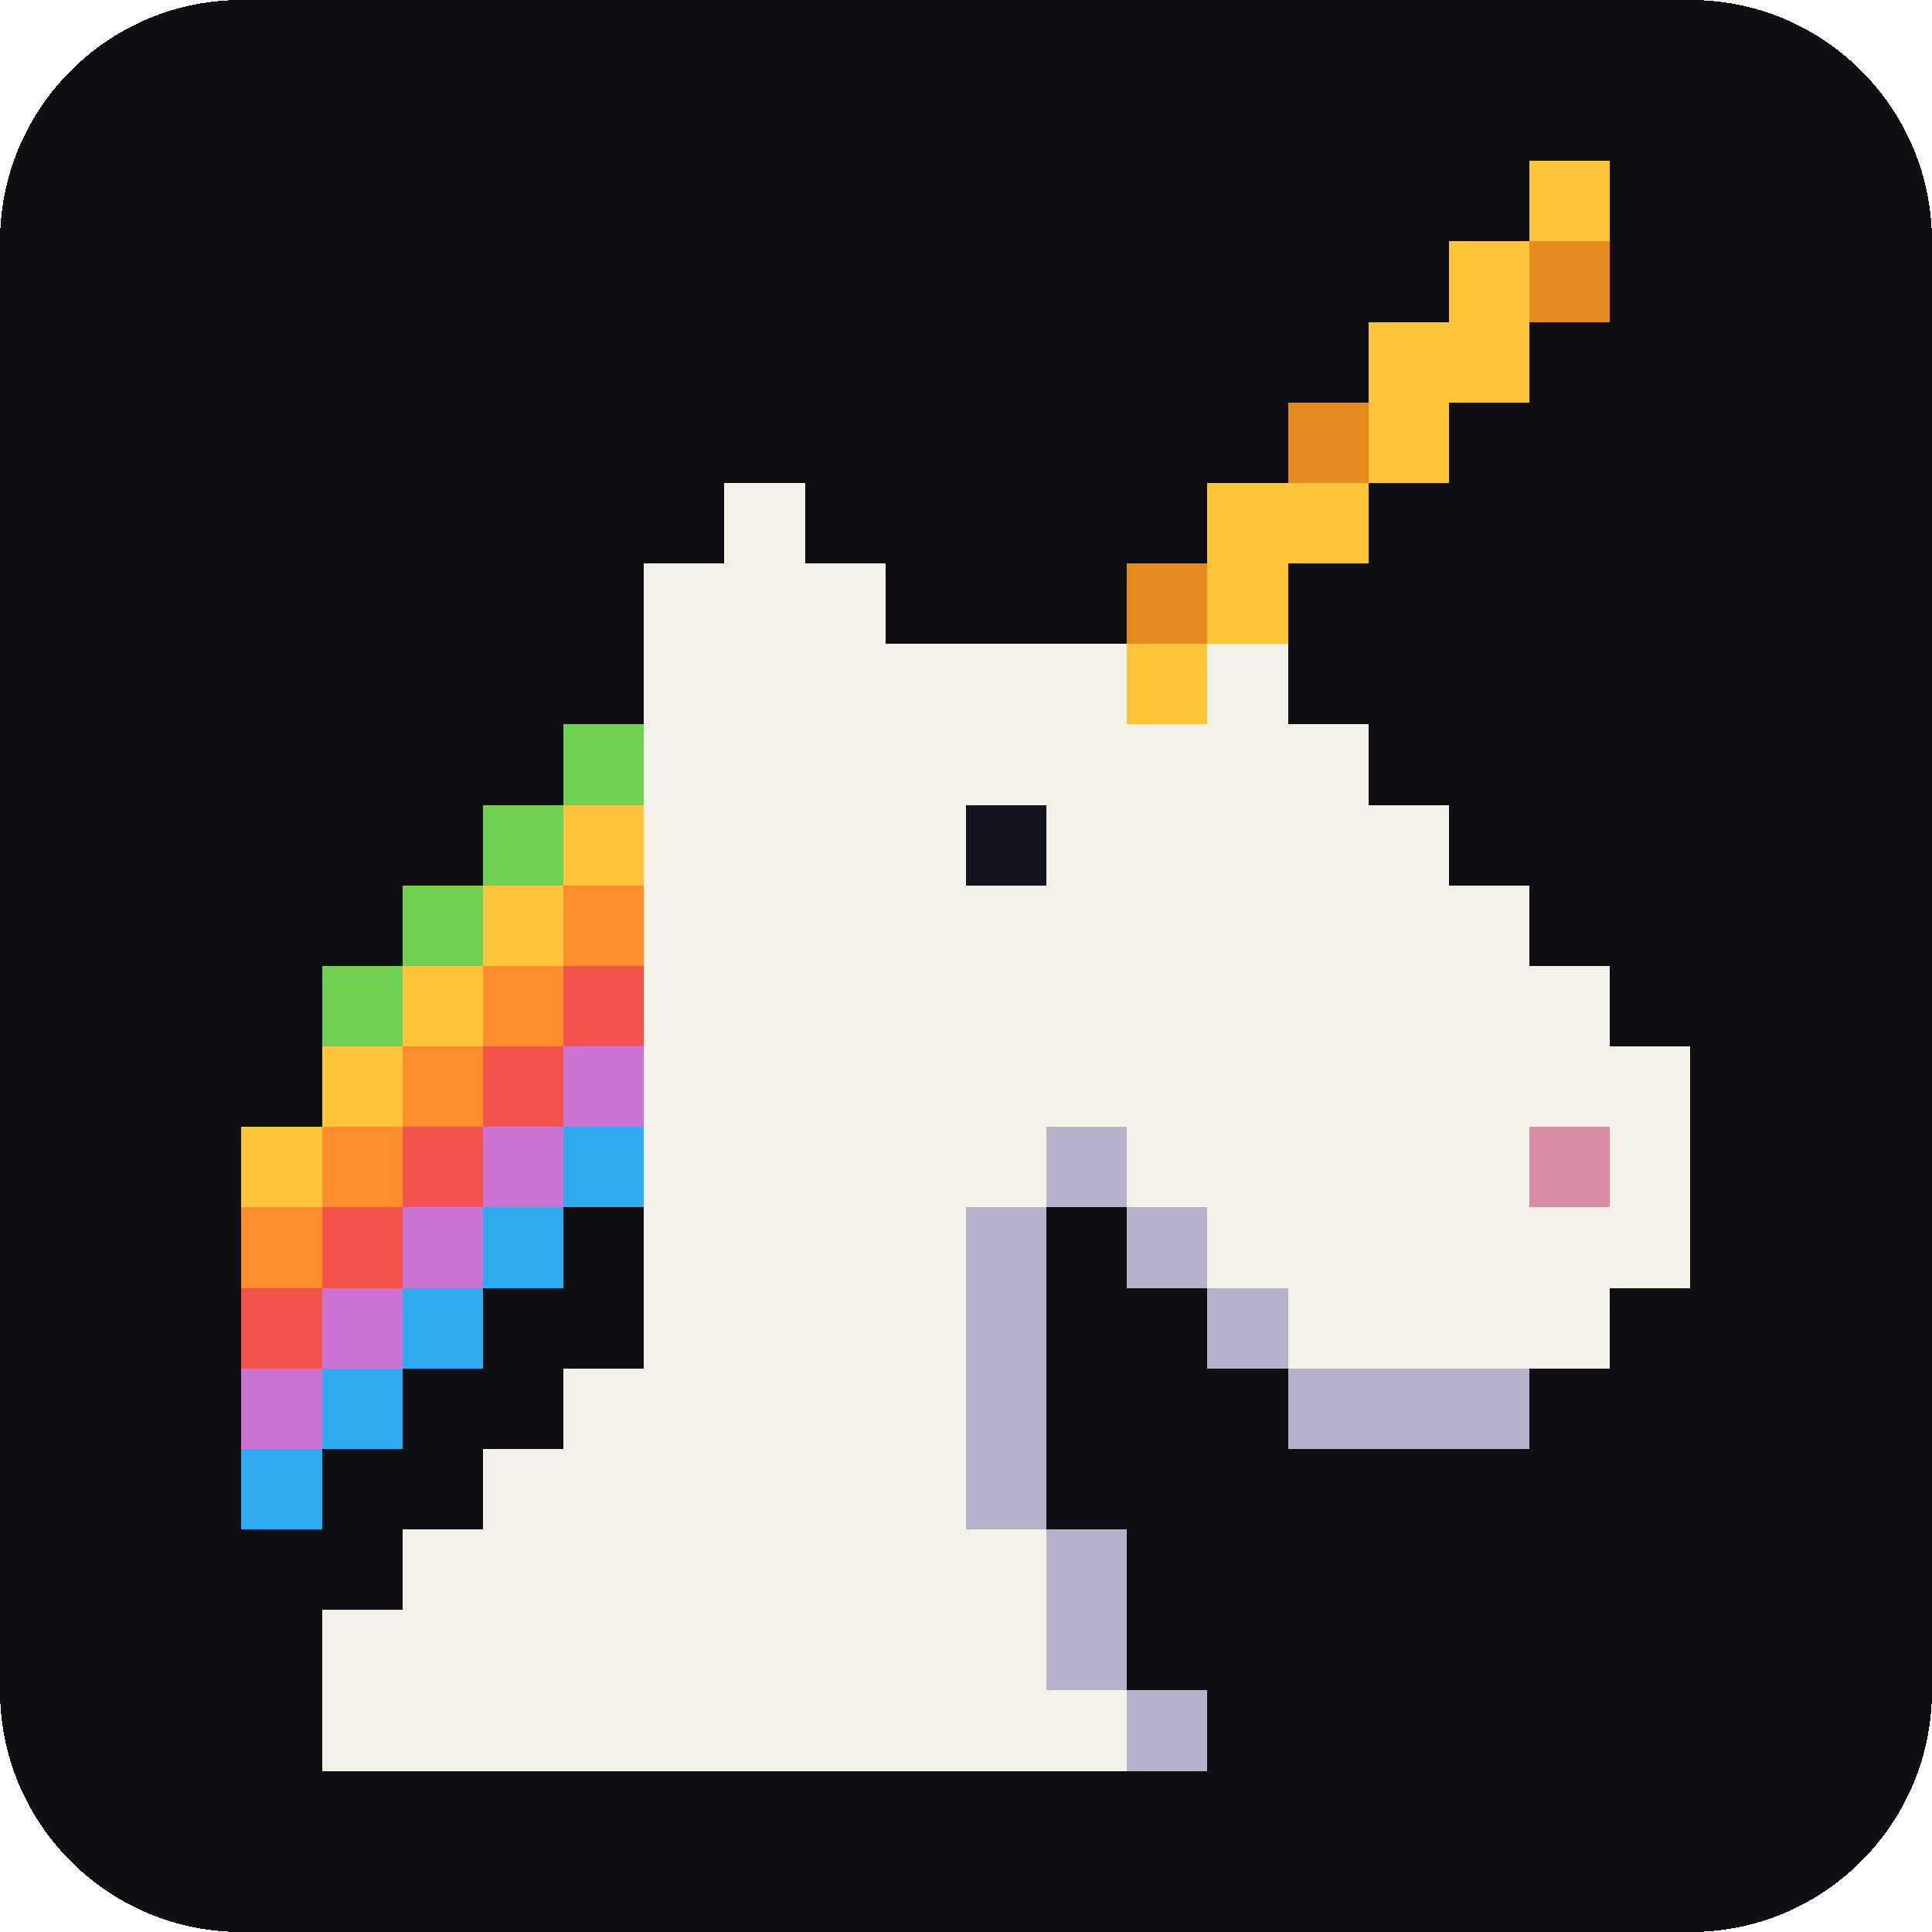
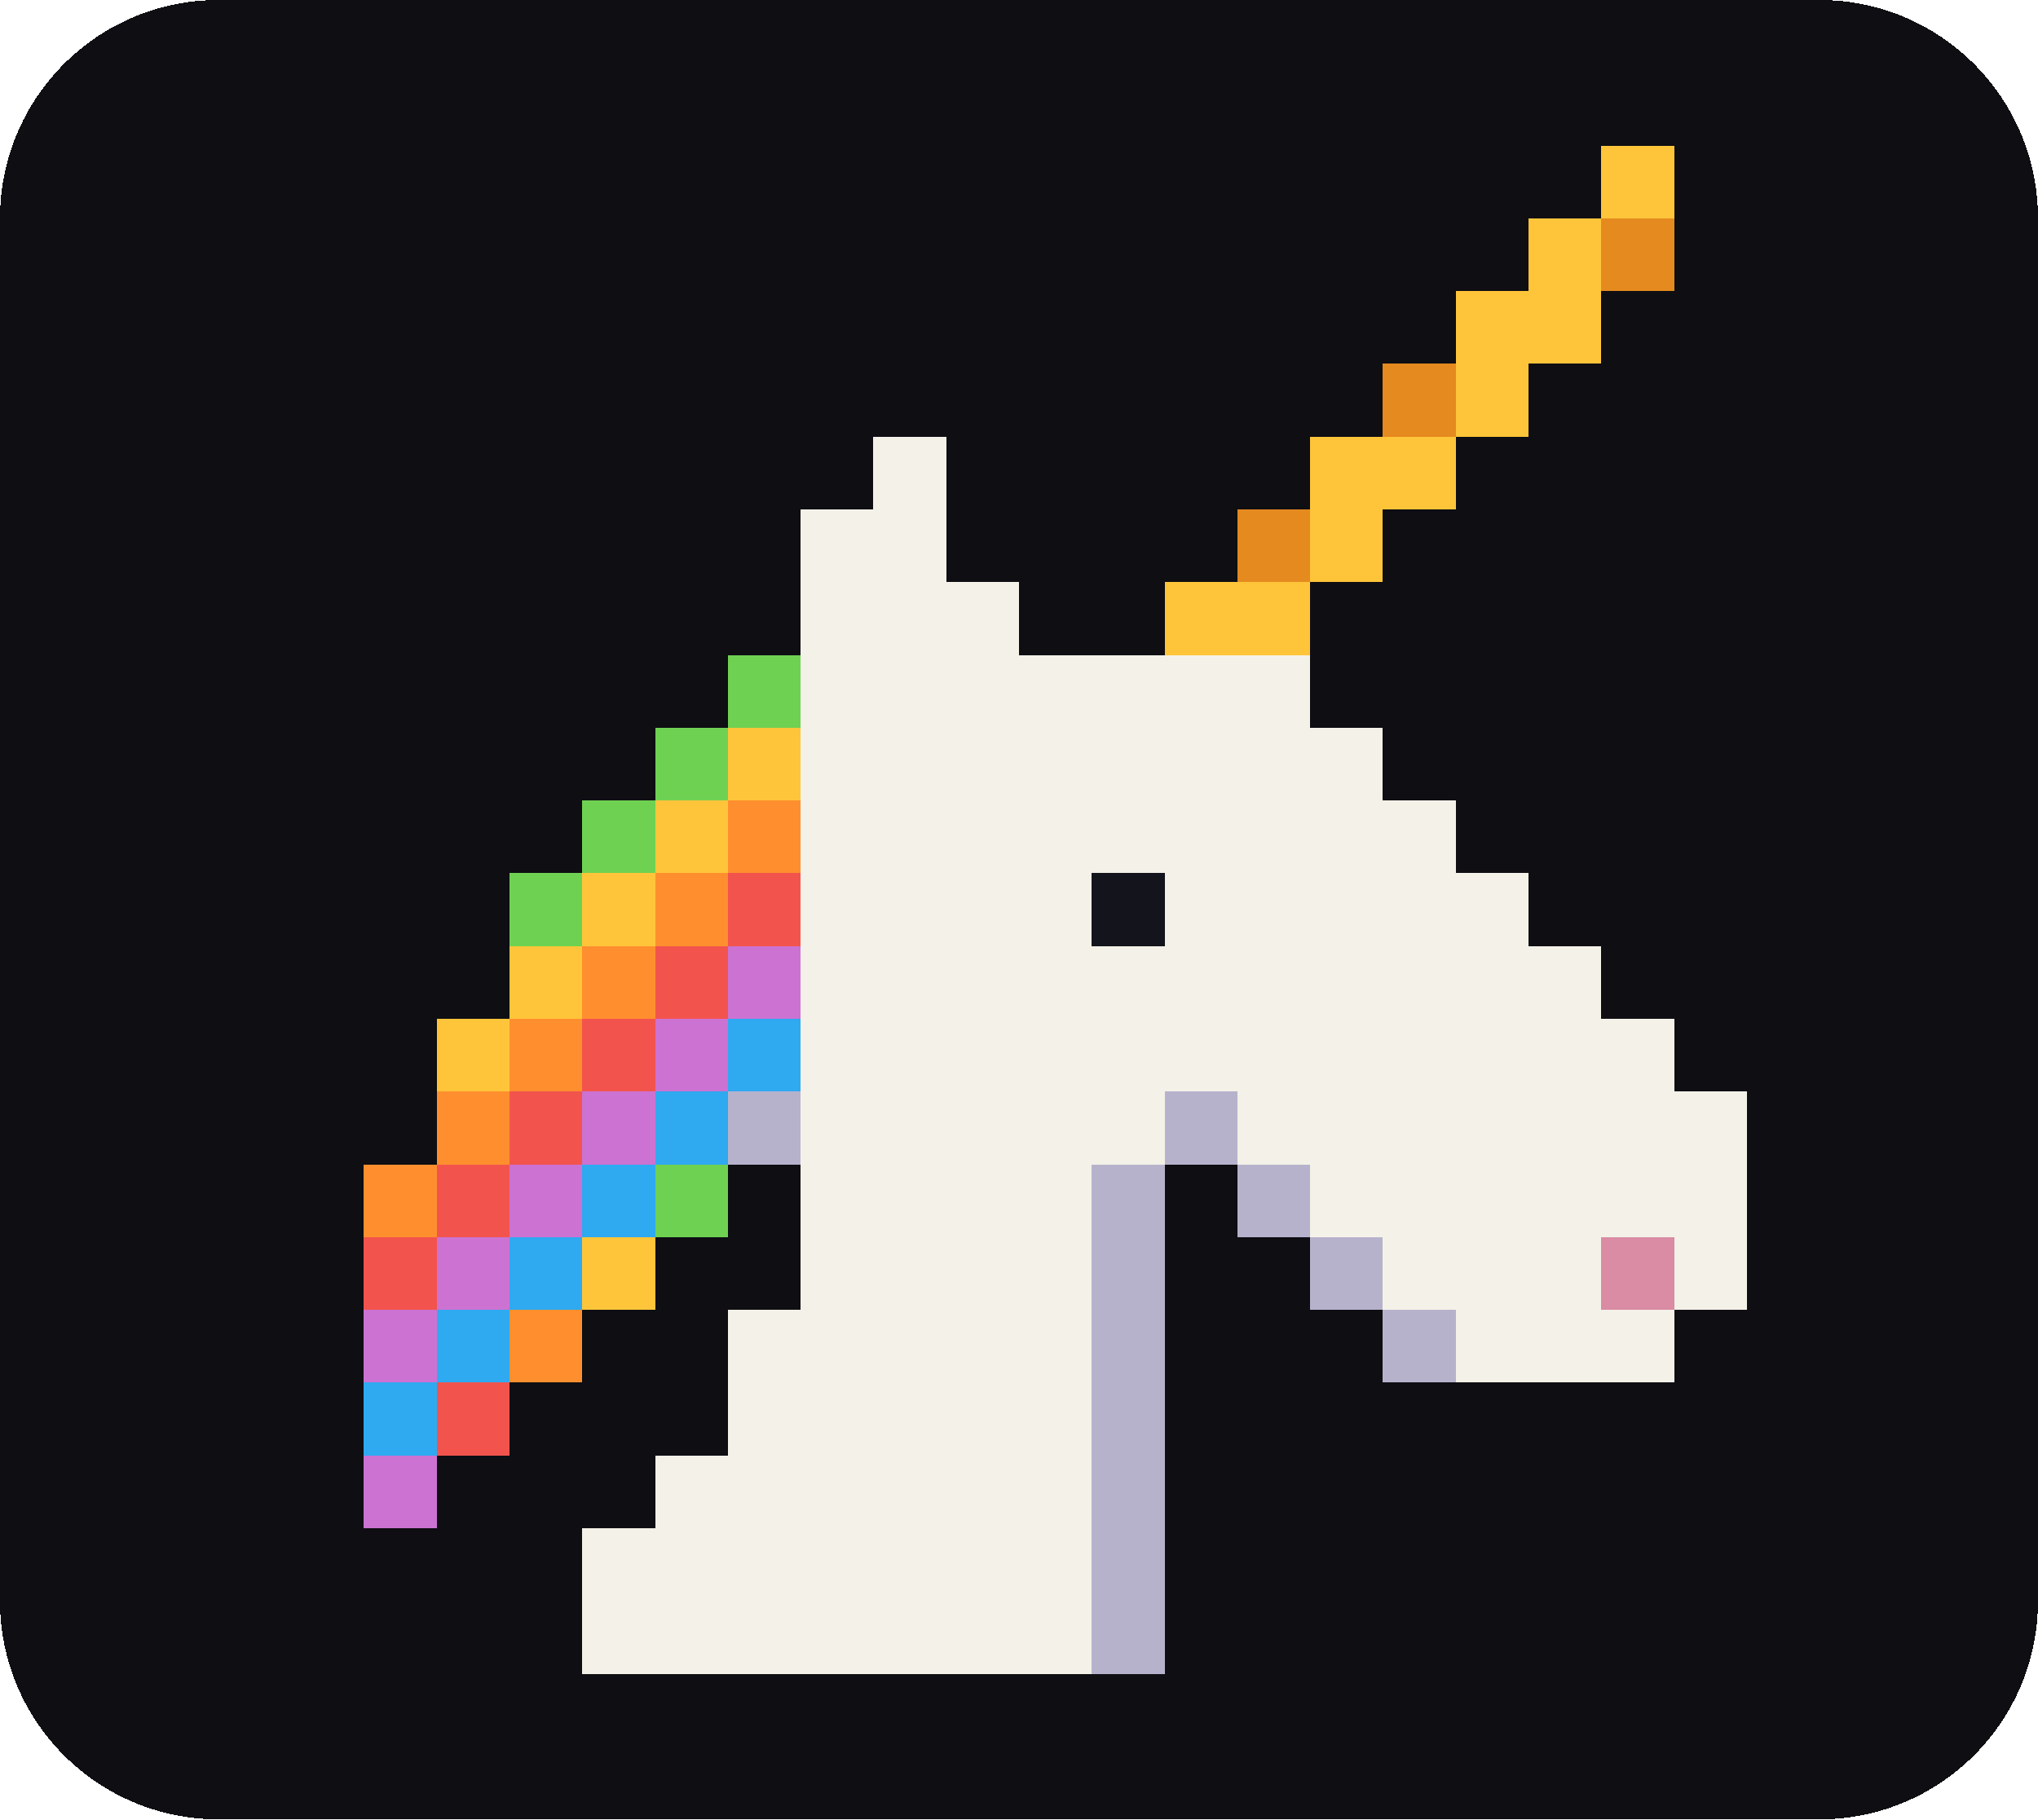
- <svg xmlns="http://www.w3.org/2000/svg" viewBox="0 0 384 384" width="384" height="384" role="img" aria-label="SparkleBIOS unicorn" shape-rendering="crispEdges">
+ <svg xmlns="http://www.w3.org/2000/svg" viewBox="0 0 448 400" width="448" height="400" role="img" aria-label="SparkleBIOS unicorn" shape-rendering="crispEdges">
  <rect width="100%" height="100%" rx="48" fill="#0E0E13" />
-   <rect x="304" y="32" width="16" height="16" fill="#FFC53A" />
-   <rect x="288" y="48" width="16" height="16" fill="#FFC53A" />
-   <rect x="304" y="48" width="16" height="16" fill="#E58A1F" />
-   <rect x="272" y="64" width="16" height="16" fill="#FFC53A" />
-   <rect x="288" y="64" width="16" height="16" fill="#FFC53A" />
-   <rect x="256" y="80" width="16" height="16" fill="#E58A1F" />
-   <rect x="272" y="80" width="16" height="16" fill="#FFC53A" />
-   <rect x="144" y="96" width="16" height="16" fill="#F4F1E8" />
-   <rect x="240" y="96" width="16" height="16" fill="#FFC53A" />
-   <rect x="256" y="96" width="16" height="16" fill="#FFC53A" />
-   <rect x="128" y="112" width="16" height="16" fill="#F4F1E8" />
-   <rect x="144" y="112" width="16" height="16" fill="#F4F1E8" />
-   <rect x="160" y="112" width="16" height="16" fill="#F4F1E8" />
-   <rect x="224" y="112" width="16" height="16" fill="#E58A1F" />
-   <rect x="240" y="112" width="16" height="16" fill="#FFC53A" />
-   <rect x="128" y="128" width="16" height="16" fill="#F4F1E8" />
-   <rect x="144" y="128" width="16" height="16" fill="#F4F1E8" />
-   <rect x="160" y="128" width="16" height="16" fill="#F4F1E8" />
+   <rect x="352" y="32" width="16" height="16" fill="#FFC53A" />
+   <rect x="336" y="48" width="16" height="16" fill="#FFC53A" />
+   <rect x="352" y="48" width="16" height="16" fill="#E58A1F" />
+   <rect x="320" y="64" width="16" height="16" fill="#FFC53A" />
+   <rect x="336" y="64" width="16" height="16" fill="#FFC53A" />
+   <rect x="304" y="80" width="16" height="16" fill="#E58A1F" />
+   <rect x="320" y="80" width="16" height="16" fill="#FFC53A" />
+   <rect x="192" y="96" width="16" height="16" fill="#F4F1E8" />
+   <rect x="288" y="96" width="16" height="16" fill="#FFC53A" />
+   <rect x="304" y="96" width="16" height="16" fill="#FFC53A" />
+   <rect x="176" y="112" width="16" height="16" fill="#F4F1E8" />
+   <rect x="192" y="112" width="16" height="16" fill="#F4F1E8" />
+   <rect x="272" y="112" width="16" height="16" fill="#E58A1F" />
+   <rect x="288" y="112" width="16" height="16" fill="#FFC53A" />
  <rect x="176" y="128" width="16" height="16" fill="#F4F1E8" />
  <rect x="192" y="128" width="16" height="16" fill="#F4F1E8" />
  <rect x="208" y="128" width="16" height="16" fill="#F4F1E8" />
-   <rect x="224" y="128" width="16" height="16" fill="#FFC53A" />
-   <rect x="240" y="128" width="16" height="16" fill="#F4F1E8" />
-   <rect x="112" y="144" width="16" height="16" fill="#6FD152" />
-   <rect x="128" y="144" width="16" height="16" fill="#F4F1E8" />
-   <rect x="144" y="144" width="16" height="16" fill="#F4F1E8" />
-   <rect x="160" y="144" width="16" height="16" fill="#F4F1E8" />
+   <rect x="256" y="128" width="16" height="16" fill="#FFC53A" />
+   <rect x="272" y="128" width="16" height="16" fill="#FFC53A" />
+   <rect x="160" y="144" width="16" height="16" fill="#6FD152" />
  <rect x="176" y="144" width="16" height="16" fill="#F4F1E8" />
  <rect x="192" y="144" width="16" height="16" fill="#F4F1E8" />
  <rect x="208" y="144" width="16" height="16" fill="#F4F1E8" />
  <rect x="224" y="144" width="16" height="16" fill="#F4F1E8" />
  <rect x="240" y="144" width="16" height="16" fill="#F4F1E8" />
  <rect x="256" y="144" width="16" height="16" fill="#F4F1E8" />
-   <rect x="96" y="160" width="16" height="16" fill="#6FD152" />
-   <rect x="112" y="160" width="16" height="16" fill="#FFC53A" />
-   <rect x="128" y="160" width="16" height="16" fill="#F4F1E8" />
-   <rect x="144" y="160" width="16" height="16" fill="#F4F1E8" />
-   <rect x="160" y="160" width="16" height="16" fill="#F4F1E8" />
+   <rect x="272" y="144" width="16" height="16" fill="#F4F1E8" />
+   <rect x="144" y="160" width="16" height="16" fill="#6FD152" />
+   <rect x="160" y="160" width="16" height="16" fill="#FFC53A" />
  <rect x="176" y="160" width="16" height="16" fill="#F4F1E8" />
-   <rect x="192" y="160" width="16" height="16" fill="#14141C" />
+   <rect x="192" y="160" width="16" height="16" fill="#F4F1E8" />
  <rect x="208" y="160" width="16" height="16" fill="#F4F1E8" />
  <rect x="224" y="160" width="16" height="16" fill="#F4F1E8" />
  <rect x="240" y="160" width="16" height="16" fill="#F4F1E8" />
  <rect x="256" y="160" width="16" height="16" fill="#F4F1E8" />
  <rect x="272" y="160" width="16" height="16" fill="#F4F1E8" />
-   <rect x="80" y="176" width="16" height="16" fill="#6FD152" />
-   <rect x="96" y="176" width="16" height="16" fill="#FFC53A" />
-   <rect x="112" y="176" width="16" height="16" fill="#FF8F2E" />
-   <rect x="128" y="176" width="16" height="16" fill="#F4F1E8" />
-   <rect x="144" y="176" width="16" height="16" fill="#F4F1E8" />
-   <rect x="160" y="176" width="16" height="16" fill="#F4F1E8" />
+   <rect x="288" y="160" width="16" height="16" fill="#F4F1E8" />
+   <rect x="128" y="176" width="16" height="16" fill="#6FD152" />
+   <rect x="144" y="176" width="16" height="16" fill="#FFC53A" />
+   <rect x="160" y="176" width="16" height="16" fill="#FF8F2E" />
  <rect x="176" y="176" width="16" height="16" fill="#F4F1E8" />
  <rect x="192" y="176" width="16" height="16" fill="#F4F1E8" />
  <rect x="208" y="176" width="16" height="16" fill="#F4F1E8" />
  <rect x="224" y="176" width="16" height="16" fill="#F4F1E8" />
  <rect x="240" y="176" width="16" height="16" fill="#F4F1E8" />
  <rect x="256" y="176" width="16" height="16" fill="#F4F1E8" />
  <rect x="272" y="176" width="16" height="16" fill="#F4F1E8" />
  <rect x="288" y="176" width="16" height="16" fill="#F4F1E8" />
-   <rect x="64" y="192" width="16" height="16" fill="#6FD152" />
-   <rect x="80" y="192" width="16" height="16" fill="#FFC53A" />
-   <rect x="96" y="192" width="16" height="16" fill="#FF8F2E" />
-   <rect x="112" y="192" width="16" height="16" fill="#F2544D" />
-   <rect x="128" y="192" width="16" height="16" fill="#F4F1E8" />
-   <rect x="144" y="192" width="16" height="16" fill="#F4F1E8" />
-   <rect x="160" y="192" width="16" height="16" fill="#F4F1E8" />
+   <rect x="304" y="176" width="16" height="16" fill="#F4F1E8" />
+   <rect x="112" y="192" width="16" height="16" fill="#6FD152" />
+   <rect x="128" y="192" width="16" height="16" fill="#FFC53A" />
+   <rect x="144" y="192" width="16" height="16" fill="#FF8F2E" />
+   <rect x="160" y="192" width="16" height="16" fill="#F2544D" />
  <rect x="176" y="192" width="16" height="16" fill="#F4F1E8" />
  <rect x="192" y="192" width="16" height="16" fill="#F4F1E8" />
  <rect x="208" y="192" width="16" height="16" fill="#F4F1E8" />
  <rect x="224" y="192" width="16" height="16" fill="#F4F1E8" />
-   <rect x="240" y="192" width="16" height="16" fill="#F4F1E8" />
+   <rect x="240" y="192" width="16" height="16" fill="#14141C" />
  <rect x="256" y="192" width="16" height="16" fill="#F4F1E8" />
  <rect x="272" y="192" width="16" height="16" fill="#F4F1E8" />
  <rect x="288" y="192" width="16" height="16" fill="#F4F1E8" />
  <rect x="304" y="192" width="16" height="16" fill="#F4F1E8" />
-   <rect x="64" y="208" width="16" height="16" fill="#FFC53A" />
-   <rect x="80" y="208" width="16" height="16" fill="#FF8F2E" />
-   <rect x="96" y="208" width="16" height="16" fill="#F2544D" />
-   <rect x="112" y="208" width="16" height="16" fill="#CC72D2" />
-   <rect x="128" y="208" width="16" height="16" fill="#F4F1E8" />
-   <rect x="144" y="208" width="16" height="16" fill="#F4F1E8" />
-   <rect x="160" y="208" width="16" height="16" fill="#F4F1E8" />
+   <rect x="320" y="192" width="16" height="16" fill="#F4F1E8" />
+   <rect x="112" y="208" width="16" height="16" fill="#FFC53A" />
+   <rect x="128" y="208" width="16" height="16" fill="#FF8F2E" />
+   <rect x="144" y="208" width="16" height="16" fill="#F2544D" />
+   <rect x="160" y="208" width="16" height="16" fill="#CC72D2" />
  <rect x="176" y="208" width="16" height="16" fill="#F4F1E8" />
  <rect x="192" y="208" width="16" height="16" fill="#F4F1E8" />
  <rect x="208" y="208" width="16" height="16" fill="#F4F1E8" />
  <rect x="224" y="208" width="16" height="16" fill="#F4F1E8" />
  <rect x="240" y="208" width="16" height="16" fill="#F4F1E8" />
  <rect x="256" y="208" width="16" height="16" fill="#F4F1E8" />
  <rect x="272" y="208" width="16" height="16" fill="#F4F1E8" />
  <rect x="288" y="208" width="16" height="16" fill="#F4F1E8" />
  <rect x="304" y="208" width="16" height="16" fill="#F4F1E8" />
  <rect x="320" y="208" width="16" height="16" fill="#F4F1E8" />
-   <rect x="48" y="224" width="16" height="16" fill="#FFC53A" />
-   <rect x="64" y="224" width="16" height="16" fill="#FF8F2E" />
-   <rect x="80" y="224" width="16" height="16" fill="#F2544D" />
-   <rect x="96" y="224" width="16" height="16" fill="#CC72D2" />
-   <rect x="112" y="224" width="16" height="16" fill="#2FA9F0" />
-   <rect x="128" y="224" width="16" height="16" fill="#F4F1E8" />
-   <rect x="144" y="224" width="16" height="16" fill="#F4F1E8" />
-   <rect x="160" y="224" width="16" height="16" fill="#F4F1E8" />
+   <rect x="336" y="208" width="16" height="16" fill="#F4F1E8" />
+   <rect x="96" y="224" width="16" height="16" fill="#FFC53A" />
+   <rect x="112" y="224" width="16" height="16" fill="#FF8F2E" />
+   <rect x="128" y="224" width="16" height="16" fill="#F2544D" />
+   <rect x="144" y="224" width="16" height="16" fill="#CC72D2" />
+   <rect x="160" y="224" width="16" height="16" fill="#2FA9F0" />
  <rect x="176" y="224" width="16" height="16" fill="#F4F1E8" />
  <rect x="192" y="224" width="16" height="16" fill="#F4F1E8" />
-   <rect x="208" y="224" width="16" height="16" fill="#B7B2CC" />
+   <rect x="208" y="224" width="16" height="16" fill="#F4F1E8" />
  <rect x="224" y="224" width="16" height="16" fill="#F4F1E8" />
  <rect x="240" y="224" width="16" height="16" fill="#F4F1E8" />
  <rect x="256" y="224" width="16" height="16" fill="#F4F1E8" />
  <rect x="272" y="224" width="16" height="16" fill="#F4F1E8" />
  <rect x="288" y="224" width="16" height="16" fill="#F4F1E8" />
-   <rect x="304" y="224" width="16" height="16" fill="#D98CA3" />
+   <rect x="304" y="224" width="16" height="16" fill="#F4F1E8" />
  <rect x="320" y="224" width="16" height="16" fill="#F4F1E8" />
-   <rect x="48" y="240" width="16" height="16" fill="#FF8F2E" />
-   <rect x="64" y="240" width="16" height="16" fill="#F2544D" />
-   <rect x="80" y="240" width="16" height="16" fill="#CC72D2" />
-   <rect x="96" y="240" width="16" height="16" fill="#2FA9F0" />
-   <rect x="128" y="240" width="16" height="16" fill="#F4F1E8" />
-   <rect x="144" y="240" width="16" height="16" fill="#F4F1E8" />
-   <rect x="160" y="240" width="16" height="16" fill="#F4F1E8" />
+   <rect x="336" y="224" width="16" height="16" fill="#F4F1E8" />
+   <rect x="352" y="224" width="16" height="16" fill="#F4F1E8" />
+   <rect x="96" y="240" width="16" height="16" fill="#FF8F2E" />
+   <rect x="112" y="240" width="16" height="16" fill="#F2544D" />
+   <rect x="128" y="240" width="16" height="16" fill="#CC72D2" />
+   <rect x="144" y="240" width="16" height="16" fill="#2FA9F0" />
+   <rect x="160" y="240" width="16" height="16" fill="#B7B2CC" />
  <rect x="176" y="240" width="16" height="16" fill="#F4F1E8" />
-   <rect x="192" y="240" width="16" height="16" fill="#B7B2CC" />
-   <rect x="224" y="240" width="16" height="16" fill="#B7B2CC" />
+   <rect x="192" y="240" width="16" height="16" fill="#F4F1E8" />
+   <rect x="208" y="240" width="16" height="16" fill="#F4F1E8" />
+   <rect x="224" y="240" width="16" height="16" fill="#F4F1E8" />
  <rect x="240" y="240" width="16" height="16" fill="#F4F1E8" />
-   <rect x="256" y="240" width="16" height="16" fill="#F4F1E8" />
+   <rect x="256" y="240" width="16" height="16" fill="#B7B2CC" />
  <rect x="272" y="240" width="16" height="16" fill="#F4F1E8" />
  <rect x="288" y="240" width="16" height="16" fill="#F4F1E8" />
  <rect x="304" y="240" width="16" height="16" fill="#F4F1E8" />
  <rect x="320" y="240" width="16" height="16" fill="#F4F1E8" />
-   <rect x="48" y="256" width="16" height="16" fill="#F2544D" />
-   <rect x="64" y="256" width="16" height="16" fill="#CC72D2" />
-   <rect x="80" y="256" width="16" height="16" fill="#2FA9F0" />
-   <rect x="128" y="256" width="16" height="16" fill="#F4F1E8" />
-   <rect x="144" y="256" width="16" height="16" fill="#F4F1E8" />
-   <rect x="160" y="256" width="16" height="16" fill="#F4F1E8" />
+   <rect x="336" y="240" width="16" height="16" fill="#F4F1E8" />
+   <rect x="352" y="240" width="16" height="16" fill="#F4F1E8" />
+   <rect x="368" y="240" width="16" height="16" fill="#F4F1E8" />
+   <rect x="80" y="256" width="16" height="16" fill="#FF8F2E" />
+   <rect x="96" y="256" width="16" height="16" fill="#F2544D" />
+   <rect x="112" y="256" width="16" height="16" fill="#CC72D2" />
+   <rect x="128" y="256" width="16" height="16" fill="#2FA9F0" />
+   <rect x="144" y="256" width="16" height="16" fill="#6FD152" />
  <rect x="176" y="256" width="16" height="16" fill="#F4F1E8" />
-   <rect x="192" y="256" width="16" height="16" fill="#B7B2CC" />
+   <rect x="192" y="256" width="16" height="16" fill="#F4F1E8" />
+   <rect x="208" y="256" width="16" height="16" fill="#F4F1E8" />
+   <rect x="224" y="256" width="16" height="16" fill="#F4F1E8" />
  <rect x="240" y="256" width="16" height="16" fill="#B7B2CC" />
-   <rect x="256" y="256" width="16" height="16" fill="#F4F1E8" />
-   <rect x="272" y="256" width="16" height="16" fill="#F4F1E8" />
+   <rect x="272" y="256" width="16" height="16" fill="#B7B2CC" />
  <rect x="288" y="256" width="16" height="16" fill="#F4F1E8" />
  <rect x="304" y="256" width="16" height="16" fill="#F4F1E8" />
-   <rect x="48" y="272" width="16" height="16" fill="#CC72D2" />
-   <rect x="64" y="272" width="16" height="16" fill="#2FA9F0" />
-   <rect x="112" y="272" width="16" height="16" fill="#F4F1E8" />
-   <rect x="128" y="272" width="16" height="16" fill="#F4F1E8" />
-   <rect x="144" y="272" width="16" height="16" fill="#F4F1E8" />
-   <rect x="160" y="272" width="16" height="16" fill="#F4F1E8" />
+   <rect x="320" y="256" width="16" height="16" fill="#F4F1E8" />
+   <rect x="336" y="256" width="16" height="16" fill="#F4F1E8" />
+   <rect x="352" y="256" width="16" height="16" fill="#F4F1E8" />
+   <rect x="368" y="256" width="16" height="16" fill="#F4F1E8" />
+   <rect x="80" y="272" width="16" height="16" fill="#F2544D" />
+   <rect x="96" y="272" width="16" height="16" fill="#CC72D2" />
+   <rect x="112" y="272" width="16" height="16" fill="#2FA9F0" />
+   <rect x="128" y="272" width="16" height="16" fill="#FFC53A" />
  <rect x="176" y="272" width="16" height="16" fill="#F4F1E8" />
-   <rect x="192" y="272" width="16" height="16" fill="#B7B2CC" />
-   <rect x="256" y="272" width="16" height="16" fill="#B7B2CC" />
-   <rect x="272" y="272" width="16" height="16" fill="#B7B2CC" />
+   <rect x="192" y="272" width="16" height="16" fill="#F4F1E8" />
+   <rect x="208" y="272" width="16" height="16" fill="#F4F1E8" />
+   <rect x="224" y="272" width="16" height="16" fill="#F4F1E8" />
+   <rect x="240" y="272" width="16" height="16" fill="#B7B2CC" />
  <rect x="288" y="272" width="16" height="16" fill="#B7B2CC" />
-   <rect x="48" y="288" width="16" height="16" fill="#2FA9F0" />
-   <rect x="96" y="288" width="16" height="16" fill="#F4F1E8" />
-   <rect x="112" y="288" width="16" height="16" fill="#F4F1E8" />
-   <rect x="128" y="288" width="16" height="16" fill="#F4F1E8" />
-   <rect x="144" y="288" width="16" height="16" fill="#F4F1E8" />
+   <rect x="304" y="272" width="16" height="16" fill="#F4F1E8" />
+   <rect x="320" y="272" width="16" height="16" fill="#F4F1E8" />
+   <rect x="336" y="272" width="16" height="16" fill="#F4F1E8" />
+   <rect x="352" y="272" width="16" height="16" fill="#D98CA3" />
+   <rect x="368" y="272" width="16" height="16" fill="#F4F1E8" />
+   <rect x="80" y="288" width="16" height="16" fill="#CC72D2" />
+   <rect x="96" y="288" width="16" height="16" fill="#2FA9F0" />
+   <rect x="112" y="288" width="16" height="16" fill="#FF8F2E" />
  <rect x="160" y="288" width="16" height="16" fill="#F4F1E8" />
  <rect x="176" y="288" width="16" height="16" fill="#F4F1E8" />
-   <rect x="192" y="288" width="16" height="16" fill="#B7B2CC" />
-   <rect x="80" y="304" width="16" height="16" fill="#F4F1E8" />
-   <rect x="96" y="304" width="16" height="16" fill="#F4F1E8" />
-   <rect x="112" y="304" width="16" height="16" fill="#F4F1E8" />
-   <rect x="128" y="304" width="16" height="16" fill="#F4F1E8" />
-   <rect x="144" y="304" width="16" height="16" fill="#F4F1E8" />
+   <rect x="192" y="288" width="16" height="16" fill="#F4F1E8" />
+   <rect x="208" y="288" width="16" height="16" fill="#F4F1E8" />
+   <rect x="224" y="288" width="16" height="16" fill="#F4F1E8" />
+   <rect x="240" y="288" width="16" height="16" fill="#B7B2CC" />
+   <rect x="304" y="288" width="16" height="16" fill="#B7B2CC" />
+   <rect x="320" y="288" width="16" height="16" fill="#F4F1E8" />
+   <rect x="336" y="288" width="16" height="16" fill="#F4F1E8" />
+   <rect x="352" y="288" width="16" height="16" fill="#F4F1E8" />
+   <rect x="80" y="304" width="16" height="16" fill="#2FA9F0" />
+   <rect x="96" y="304" width="16" height="16" fill="#F2544D" />
  <rect x="160" y="304" width="16" height="16" fill="#F4F1E8" />
  <rect x="176" y="304" width="16" height="16" fill="#F4F1E8" />
  <rect x="192" y="304" width="16" height="16" fill="#F4F1E8" />
-   <rect x="208" y="304" width="16" height="16" fill="#B7B2CC" />
-   <rect x="64" y="320" width="16" height="16" fill="#F4F1E8" />
-   <rect x="80" y="320" width="16" height="16" fill="#F4F1E8" />
-   <rect x="96" y="320" width="16" height="16" fill="#F4F1E8" />
-   <rect x="112" y="320" width="16" height="16" fill="#F4F1E8" />
-   <rect x="128" y="320" width="16" height="16" fill="#F4F1E8" />
+   <rect x="208" y="304" width="16" height="16" fill="#F4F1E8" />
+   <rect x="224" y="304" width="16" height="16" fill="#F4F1E8" />
+   <rect x="240" y="304" width="16" height="16" fill="#B7B2CC" />
+   <rect x="80" y="320" width="16" height="16" fill="#CC72D2" />
  <rect x="144" y="320" width="16" height="16" fill="#F4F1E8" />
  <rect x="160" y="320" width="16" height="16" fill="#F4F1E8" />
  <rect x="176" y="320" width="16" height="16" fill="#F4F1E8" />
  <rect x="192" y="320" width="16" height="16" fill="#F4F1E8" />
-   <rect x="208" y="320" width="16" height="16" fill="#B7B2CC" />
-   <rect x="64" y="336" width="16" height="16" fill="#F4F1E8" />
-   <rect x="80" y="336" width="16" height="16" fill="#F4F1E8" />
-   <rect x="96" y="336" width="16" height="16" fill="#F4F1E8" />
-   <rect x="112" y="336" width="16" height="16" fill="#F4F1E8" />
+   <rect x="208" y="320" width="16" height="16" fill="#F4F1E8" />
+   <rect x="224" y="320" width="16" height="16" fill="#F4F1E8" />
+   <rect x="240" y="320" width="16" height="16" fill="#B7B2CC" />
  <rect x="128" y="336" width="16" height="16" fill="#F4F1E8" />
  <rect x="144" y="336" width="16" height="16" fill="#F4F1E8" />
  <rect x="160" y="336" width="16" height="16" fill="#F4F1E8" />
  <rect x="176" y="336" width="16" height="16" fill="#F4F1E8" />
  <rect x="192" y="336" width="16" height="16" fill="#F4F1E8" />
  <rect x="208" y="336" width="16" height="16" fill="#F4F1E8" />
-   <rect x="224" y="336" width="16" height="16" fill="#B7B2CC" />
+   <rect x="224" y="336" width="16" height="16" fill="#F4F1E8" />
+   <rect x="240" y="336" width="16" height="16" fill="#B7B2CC" />
+   <rect x="128" y="352" width="16" height="16" fill="#F4F1E8" />
+   <rect x="144" y="352" width="16" height="16" fill="#F4F1E8" />
+   <rect x="160" y="352" width="16" height="16" fill="#F4F1E8" />
+   <rect x="176" y="352" width="16" height="16" fill="#F4F1E8" />
+   <rect x="192" y="352" width="16" height="16" fill="#F4F1E8" />
+   <rect x="208" y="352" width="16" height="16" fill="#F4F1E8" />
+   <rect x="224" y="352" width="16" height="16" fill="#F4F1E8" />
+   <rect x="240" y="352" width="16" height="16" fill="#B7B2CC" />
</svg>
